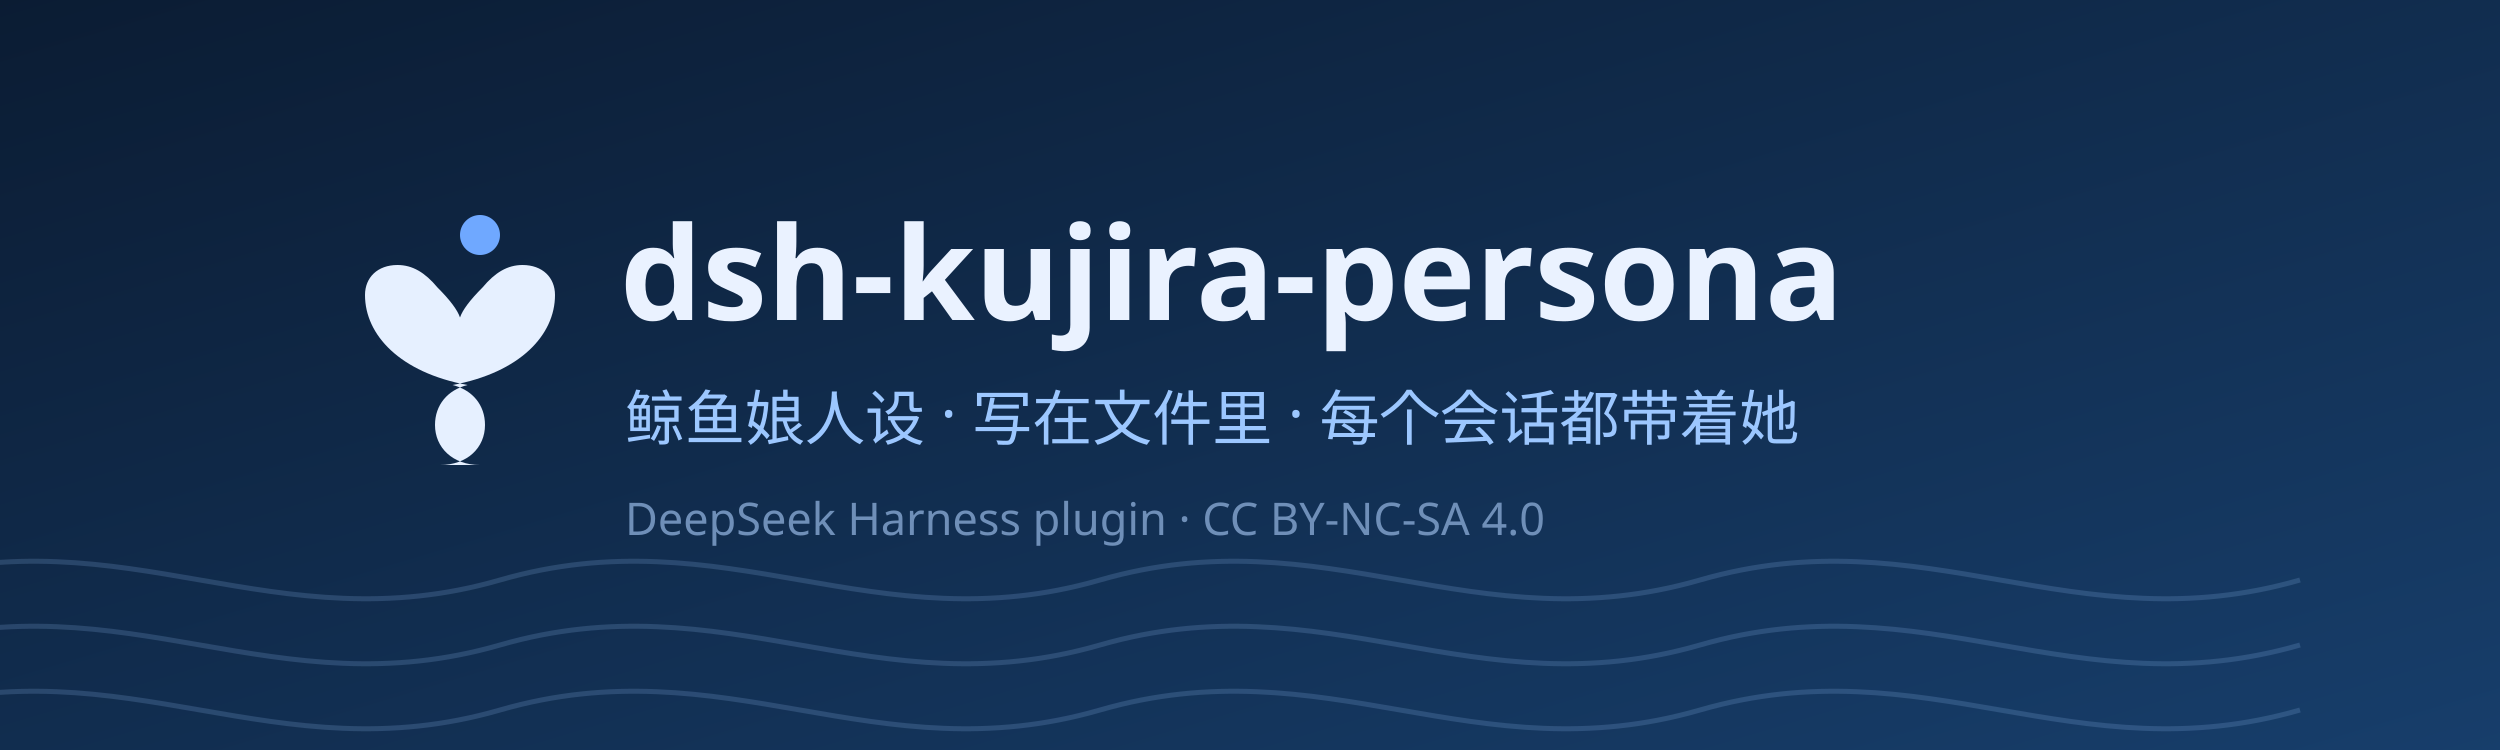
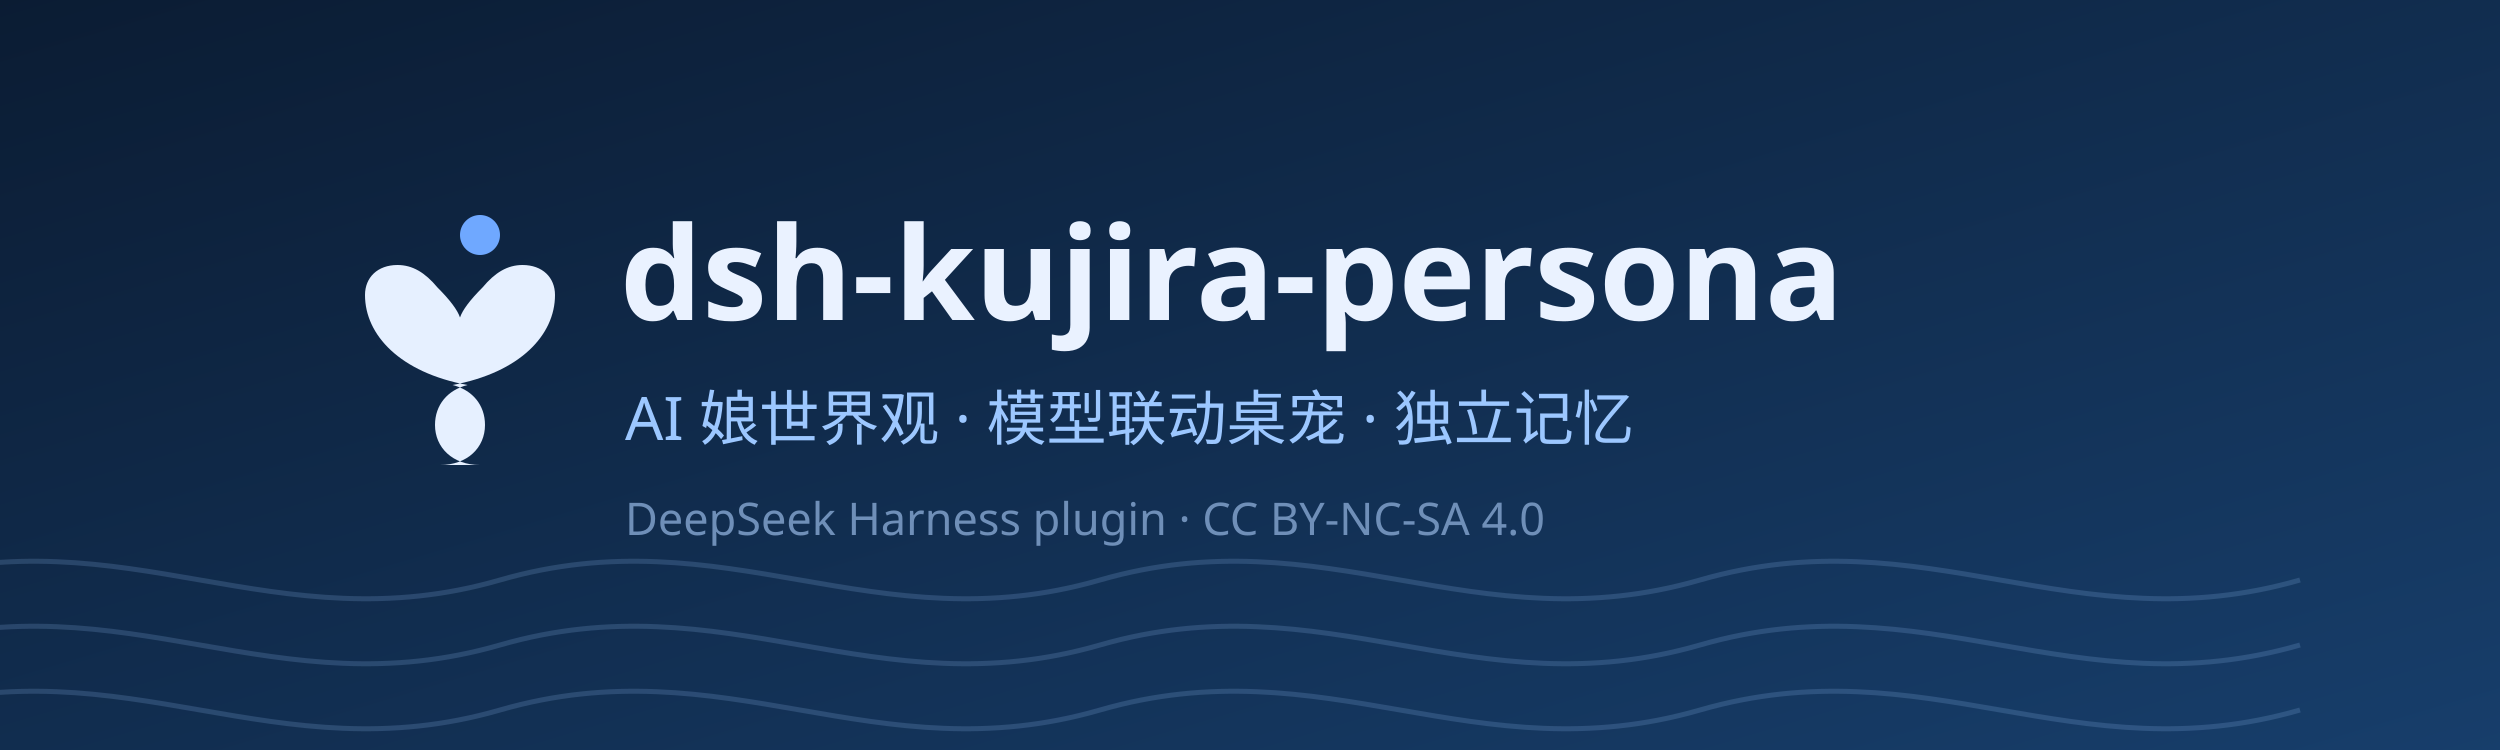
<svg xmlns="http://www.w3.org/2000/svg" viewBox="0 0 1000 300" width="1000" height="300" role="img" aria-label="dsh-kujira-persona">
  <defs>
    <linearGradient id="sea" x1="0" y1="0" x2="1" y2="1">
      <stop offset="0" stop-color="#0b1c33" />
      <stop offset="1" stop-color="#173e6b" />
    </linearGradient>
  </defs>
  <rect width="1000" height="300" fill="url(#sea)" />
  <g opacity="0.18" fill="none" stroke="#9cc7ff" stroke-width="2">
    <path d="M-40 232c90-26 150 26 240 0s150 26 240 0 150 26 240 0 150 26 240 0" />
    <path d="M-40 258c90-26 150 26 240 0s150 26 240 0 150 26 240 0 150 26 240 0" />
    <path d="M-40 284c90-26 150 26 240 0s150 26 240 0 150 26 240 0 150 26 240 0" />
  </g>
  <g transform="translate(96 74)">
    <path d="M96 112c-11 0-18-7-18-16 0-8 5-14 13-16C64 75 50 60 50 44c0-7 5-12 13-12 6 0 11 3 16 9 5 5 8 9 9 12 1-3 4-7 9-12 5-6 10-9 16-9 8 0 13 5 13 12 0 16-14 31-41 36 8 2 13 8 13 16 0 9-7 16-18 16z" fill="#e6f0ff" />
    <circle cx="96" cy="20" r="8" fill="#6fa8ff" />
  </g>
  <text x="248" y="128" fill="#eaf2ff" font-family="Segoe UI, Noto Sans SC, sans-serif" font-size="52" font-weight="600">dsh-kujira-persona</text>
-   <text x="250" y="176" fill="#9cc7ff" font-family="Segoe UI, Noto Sans SC, sans-serif" font-size="24">鲸鱼娘人设 · 写在文件里 · 每个会话都带着她</text>
+   <text x="250" y="176" fill="#9cc7ff" font-family="Segoe UI, Noto Sans SC, sans-serif" font-size="24">AI 娘世界观 · 模型联动桌宠 · 独立记忆</text>
  <text x="250" y="214" fill="#6f8fb8" font-family="Segoe UI, Noto Sans SC, sans-serif" font-size="18">DeepSeek Harness plugin · CC BY-NC-SA 4.0</text>
</svg>
